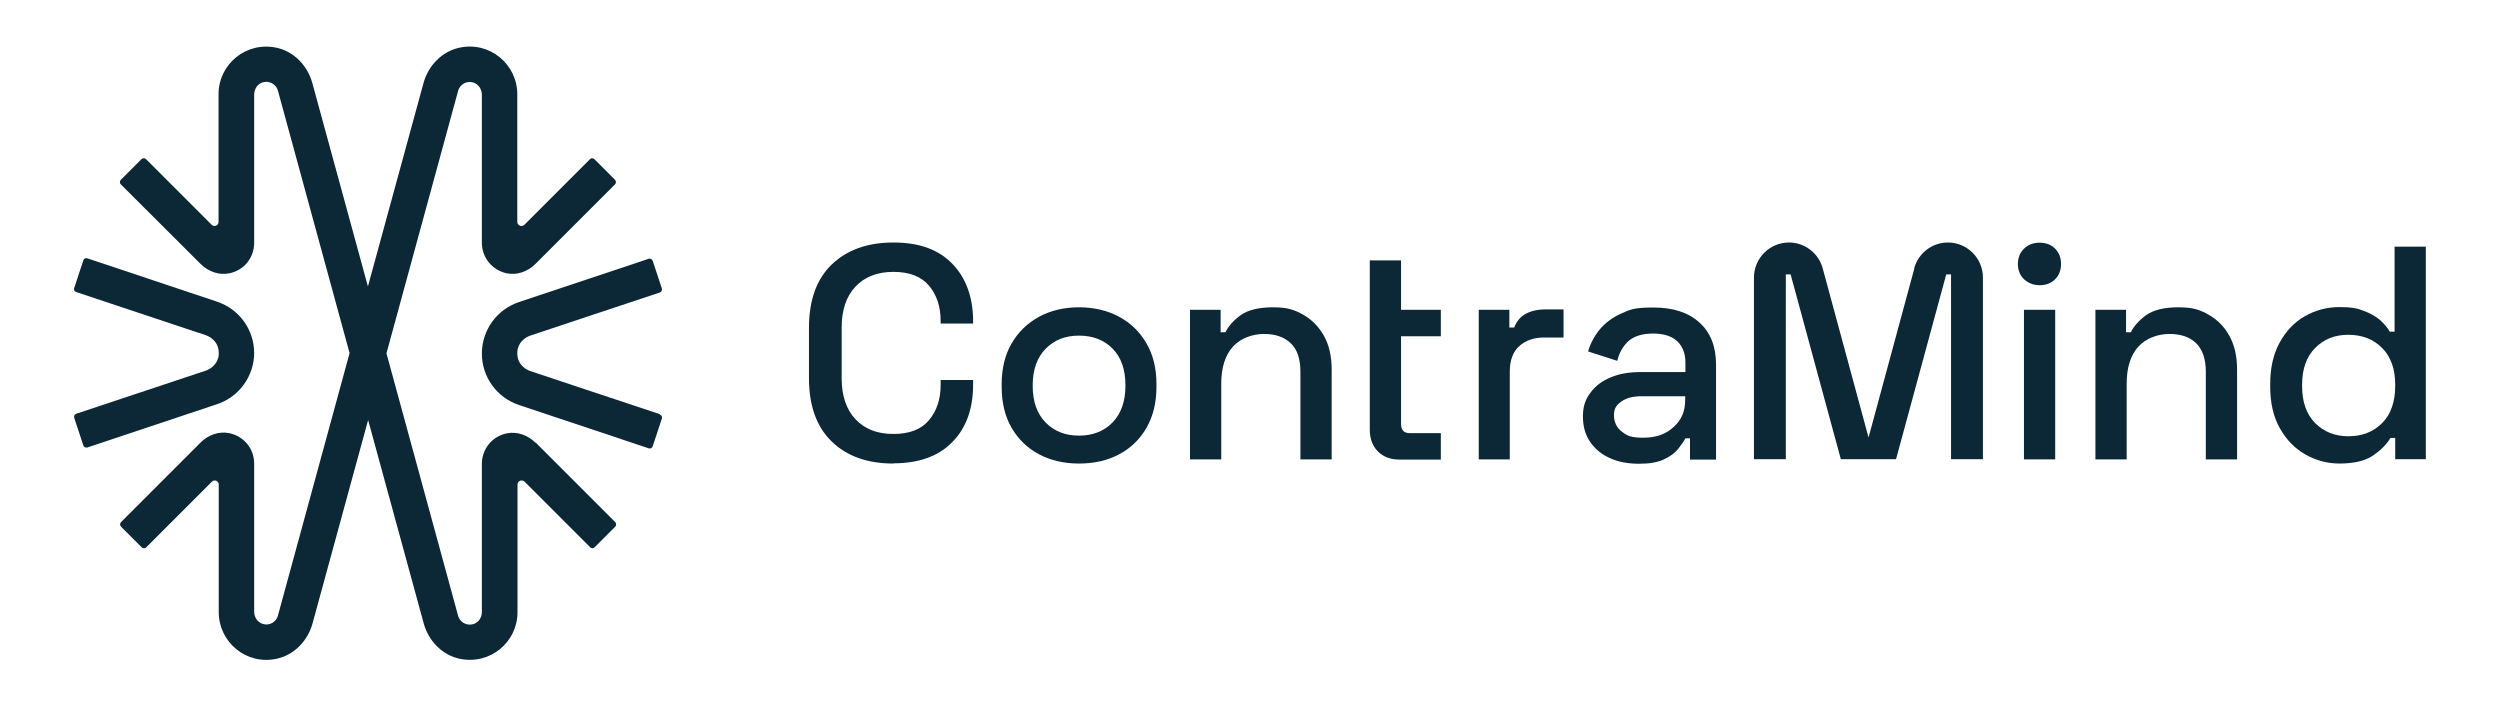
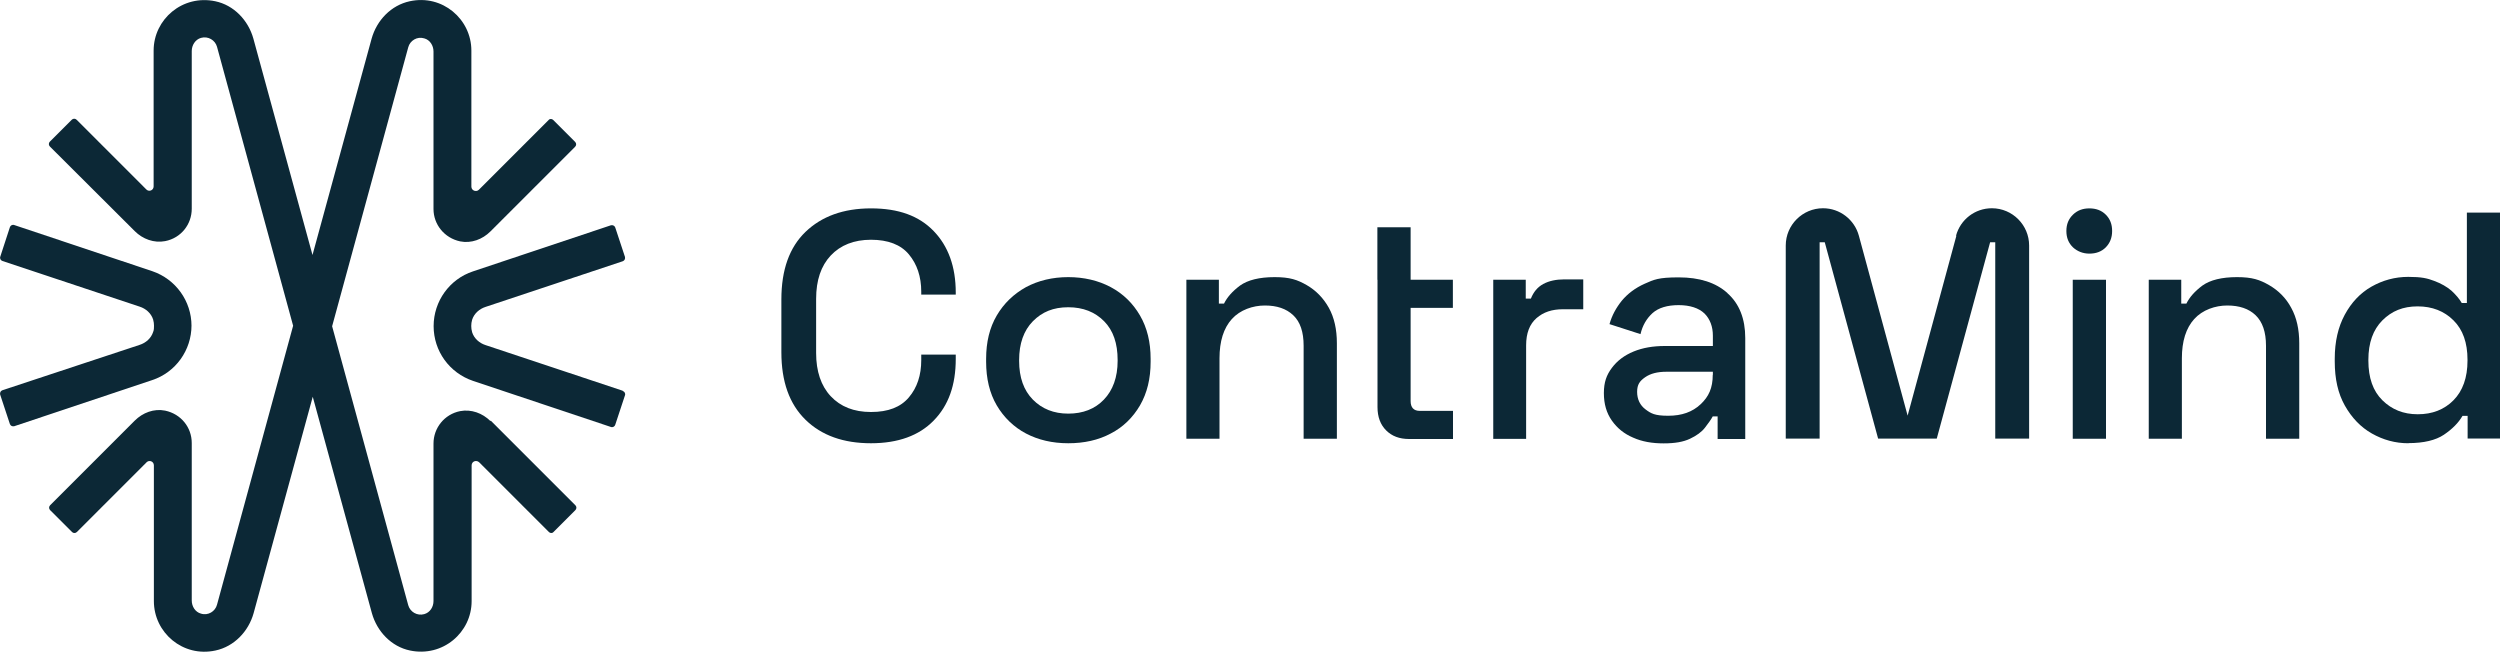
- <svg xmlns="http://www.w3.org/2000/svg" id="Layer_1" version="1.1" viewBox="0 0 1200 342.5">
+ <svg xmlns="http://www.w3.org/2000/svg" id="Layer_1" data-name="Layer 1" viewBox="0 0 200 52.16">
  <defs>
    <style>
-       .st0 {
+       .cls-1 {
        fill: #0c2836;
      }
    </style>
  </defs>
  <g>
-     <path class="st0" d="M257,212.5c-3.6-3.6-8.7-5.5-13.7-4.5-7.1,1.4-12,7.6-12,14.6v71.1c0,2.7-1.6,5.2-4.2,5.9-3.2.9-6.4-1-7.2-4l-34.4-126,34.4-126c.8-3,4-5,7.2-4,2.6.7,4.2,3.3,4.2,5.9v71.1c0,7,4.9,13.1,12,14.6,5,1,10.1-.9,13.7-4.5l38.2-38.2c.6-.6.6-1.6,0-2.2l-9.9-9.9c-.6-.6-1.6-.6-2.1,0l-31.5,31.5c-1.2,1.2-3.4.4-3.4-1.4v-61.3c0-14.2-13.1-25.5-27.8-22.3-8.4,1.8-14.9,8.6-17.2,16.9l-26.7,97.7-26.7-97.7c-2.3-8.3-8.8-15.1-17.2-16.9-14.8-3.1-27.8,8.1-27.8,22.3v61.3c0,1.8-2.1,2.6-3.3,1.4l-31.5-31.5c-.6-.6-1.6-.6-2.2,0l-9.9,9.9c-.6.6-.6,1.6,0,2.2l38.3,38.2c3.6,3.6,8.7,5.5,13.7,4.5,7.2-1.4,12-7.6,12-14.6V45.4c0-2.6,1.6-5.2,4.2-5.9,3.2-.9,6.4,1,7.2,4l34.4,126-34.4,126c-.8,3-4,5-7.2,4-2.6-.7-4.2-3.3-4.2-5.9v-71.1c0-7-4.8-13.1-12-14.6-5-1-10.1.9-13.7,4.5l-38.2,38.2c-.6.6-.6,1.6,0,2.2l9.9,9.9c.6.6,1.6.6,2.2,0l31.5-31.5c1.2-1.2,3.3-.4,3.3,1.4v61.3c0,14.2,13.1,25.5,27.8,22.3,8.4-1.8,14.9-8.6,17.2-16.9l26.7-97.7,26.7,97.7c2.3,8.3,8.8,15.1,17.2,16.9,14.8,3.1,27.8-8.1,27.8-22.3v-61.3c0-1.8,2.1-2.6,3.4-1.4l31.5,31.5c.6.6,1.6.6,2.1,0l9.9-9.9c.6-.6.6-1.6,0-2.2l-38.2-38.2h0Z" />
-     <path class="st0" d="M316.7,198.8l-61.9-20.6c-2.8-.9-5.2-3-6.1-5.8-.3-1-.4-1.9-.4-2.8s.1-1.9.4-2.8c.9-2.8,3.3-4.9,6.1-5.8l61.9-20.6c.8-.3,1.2-1.1,1-1.9l-4.4-13.3c-.3-.8-1.1-1.2-1.9-1l-62.3,20.8c-10.6,3.5-17.8,13.5-17.8,24.7,0,11.2,7.1,21.1,17.8,24.7l62.3,20.8c.8.3,1.7-.2,1.9-1l4.4-13.3c.3-.8-.2-1.7-1-1.9Z" />
-     <path class="st0" d="M122,169.5c0-11.2-7.1-21.1-17.8-24.7l-62.3-20.8c-.8-.3-1.7.2-1.9,1l-4.4,13.3c-.3.8.2,1.7,1,1.9l61.9,20.6c2.8.9,5.2,3,6.1,5.8.3,1,.4,1.9.4,2.8s0,1.9-.4,2.8c-.9,2.8-3.3,4.9-6.1,5.8l-61.9,20.6c-.8.3-1.2,1.1-1,1.9l4.4,13.3c.3.8,1.1,1.2,1.9,1l62.3-20.8c10.6-3.5,17.8-13.5,17.8-24.7Z" />
+     <path class="cls-1" d="M39.24,33.69c-.64-.64-1.54-.97-2.43-.8-1.26.25-2.13,1.35-2.13,2.59v12.6c0,.48-.28.92-.74,1.05-.57.16-1.13-.18-1.28-.71l-6.09-22.32,6.09-22.32c.14-.53.71-.89,1.28-.71.46.12.74.58.74,1.05v12.6c0,1.24.87,2.32,2.13,2.59.89.18,1.79-.16,2.43-.8l6.77-6.77c.11-.11.11-.28,0-.39l-1.75-1.75c-.11-.11-.28-.11-.37,0l-5.58,5.58c-.21.21-.6.07-.6-.25V4.05c0-2.52-2.32-4.52-4.93-3.95-1.49.32-2.64,1.52-3.05,2.99l-4.73,17.31L20.27,3.09c-.41-1.47-1.56-2.68-3.05-2.99-2.62-.55-4.93,1.44-4.93,3.95v10.86c0,.32-.37.46-.58.25l-5.58-5.58c-.11-.11-.28-.11-.39,0l-1.75,1.75c-.11.11-.11.28,0,.39l6.79,6.77c.64.64,1.54.97,2.43.8,1.28-.25,2.13-1.35,2.13-2.59V4.08c0-.46.28-.92.74-1.05.57-.16,1.13.18,1.28.71l6.09,22.32-6.09,22.32c-.14.53-.71.89-1.28.71-.46-.12-.74-.58-.74-1.05v-12.6c0-1.24-.85-2.32-2.13-2.59-.89-.18-1.79.16-2.43.8l-6.77,6.77c-.11.11-.11.28,0,.39l1.75,1.75c.11.11.28.11.39,0l5.58-5.58c.21-.21.58-.07.58.25v10.86c0,2.52,2.32,4.52,4.93,3.95,1.49-.32,2.64-1.52,3.05-2.99l4.73-17.31,4.73,17.31c.41,1.47,1.56,2.68,3.05,2.99,2.62.55,4.93-1.44,4.93-3.95v-10.86c0-.32.37-.46.6-.25l5.58,5.58c.11.11.28.11.37,0l1.75-1.75c.11-.11.11-.28,0-.39l-6.77-6.77h0l-.02.02Z" />
+     <path class="cls-1" d="M49.82,31.26l-10.97-3.65c-.5-.16-.92-.53-1.08-1.03-.05-.18-.07-.34-.07-.5s.02-.34.07-.5c.16-.5.58-.87,1.08-1.03l10.97-3.65c.14-.05.21-.19.18-.34l-.78-2.36c-.05-.14-.19-.21-.34-.18l-11.04,3.69c-1.88.62-3.15,2.39-3.15,4.38s1.26,3.74,3.15,4.38l11.04,3.69c.14.05.3-.04.34-.18l.78-2.36c.05-.14-.04-.3-.18-.34v-.04Z" />
+     <path class="cls-1" d="M15.32,26.07c0-1.98-1.26-3.74-3.15-4.38l-11.04-3.69c-.14-.05-.3.04-.34.18L.02,20.54c-.05.14.04.3.18.34l10.97,3.65c.5.16.92.53,1.08,1.03.05.18.07.34.07.5s0,.34-.07.5c-.16.5-.58.87-1.08,1.03L.19,31.22c-.14.05-.21.19-.18.34l.78,2.36c.05.14.19.21.34.18l11.04-3.69c1.88-.62,3.15-2.39,3.15-4.38v.04Z" />
  </g>
  <g>
-     <path class="st0" d="M428.8,222.5c-12.4,0-22.3-3.5-29.6-10.6s-10.9-17.2-10.9-30.5v-23.9c0-13.3,3.6-23.5,10.9-30.5,7.3-7,17.1-10.6,29.6-10.6s21.7,3.4,28.3,10.2,10,16.1,10,27.8v.9h-15.6v-1.3c0-6.9-1.9-12.5-5.6-16.9-3.7-4.4-9.4-6.6-17.1-6.6s-13.8,2.4-18.2,7.1c-4.4,4.7-6.6,11.2-6.6,19.6v24.5c0,8.2,2.2,14.8,6.6,19.5s10.4,7.1,18.2,7.1,13.4-2.2,17.1-6.6,5.6-10,5.6-16.8v-2.5h15.6v2c0,11.8-3.3,21-10,27.8-6.6,6.8-16.1,10.2-28.3,10.2h0Z" />
-     <path class="st0" d="M517.9,222.5c-7.2,0-13.6-1.5-19.1-4.4s-10-7.2-13.2-12.7c-3.2-5.5-4.8-12.1-4.8-19.7v-1.3c0-7.6,1.6-14.1,4.8-19.6,3.2-5.5,7.6-9.7,13.2-12.8,5.6-3,12-4.5,19.1-4.5s13.6,1.5,19.2,4.5c5.6,3,10,7.3,13.2,12.8,3.2,5.5,4.8,12,4.8,19.6v1.3c0,7.6-1.6,14.1-4.8,19.7-3.2,5.5-7.6,9.8-13.2,12.7-5.6,3-12,4.4-19.2,4.4ZM517.9,209.1c6.6,0,12-2.1,16.1-6.3,4.1-4.2,6.2-10.1,6.2-17.5v-.4c0-7.5-2-13.3-6.1-17.5s-9.5-6.3-16.2-6.3-11.8,2.1-16,6.3c-4.1,4.2-6.2,10.1-6.2,17.5v.4c0,7.5,2.1,13.3,6.2,17.5s9.4,6.3,16,6.3h0Z" />
-     <path class="st0" d="M571.2,220.5v-71.8h14.7v10.8h2.3c1.4-2.9,3.8-5.6,7.3-8.2,3.5-2.5,8.7-3.8,15.6-3.8s10.3,1.2,14.5,3.6c4.2,2.4,7.5,5.8,10,10.3,2.4,4.4,3.6,9.7,3.6,16v43.1h-15v-42c0-6.2-1.5-10.8-4.7-13.8s-7.4-4.4-12.8-4.4-11.2,2-14.9,6.1-5.6,10-5.6,17.8v36.3h-15,0Z" />
-     <path class="st0" d="M657.5,148.7v-23.7h15v23.7h19.1v12.7h-19.1v42.1c0,2.9,1.4,4.4,4.1,4.4h15v12.7h-19.8c-4.4,0-7.8-1.3-10.4-3.9-2.6-2.6-3.9-6.1-3.9-10.5v-57.4h0Z" />
-     <path class="st0" d="M709.8,220.5v-71.8h14.7v8.5h2.3c1.2-3,3-5.2,5.6-6.6,2.6-1.4,5.8-2.1,9.5-2.1h8.6v13.5h-9.2c-4.9,0-8.8,1.3-11.9,4-3.1,2.7-4.7,6.8-4.7,12.3v42.2h-15Z" />
-     <path class="st0" d="M971.5,220.5v-71.8h15v71.8h-15Z" />
-     <path class="st0" d="M979,136.9c-2.9,0-5.4-1-7.4-2.8-2-1.9-3-4.3-3-7.4s1-5.5,3-7.4,4.4-2.8,7.4-2.8,5.5.9,7.4,2.8c1.9,1.9,2.9,4.3,2.9,7.4s-1,5.5-2.9,7.4c-1.9,1.9-4.4,2.8-7.4,2.8Z" />
-     <path class="st0" d="M1005.8,220.5v-71.8h14.7v10.8h2.3c1.4-2.9,3.8-5.6,7.3-8.2,3.5-2.5,8.7-3.8,15.6-3.8s10.3,1.2,14.5,3.6c4.2,2.4,7.6,5.8,10,10.3,2.4,4.4,3.6,9.7,3.6,16v43.1h-15v-42c0-6.2-1.6-10.8-4.7-13.8s-7.4-4.4-12.8-4.4-11.2,2-14.9,6.1c-3.7,4.1-5.6,10-5.6,17.8v36.3h-15,0Z" />
-     <path class="st0" d="M1123,222.5c-5.9,0-11.4-1.5-16.5-4.4-5.1-2.9-9.1-7.1-12.2-12.6-3.1-5.5-4.6-12.1-4.6-19.9v-1.3c0-7.7,1.5-14.3,4.5-19.8,3-5.5,7-9.8,12.1-12.7,5.1-2.9,10.6-4.4,16.6-4.4s8.6.6,11.7,1.8c3.2,1.2,5.8,2.7,7.8,4.4,2,1.8,3.6,3.7,4.7,5.6h2.3v-40.8h15v102h-14.7v-10.2h-2.3c-1.8,3.1-4.6,5.9-8.4,8.5-3.7,2.5-9.1,3.8-16.1,3.8h0ZM1127.3,209.4c6.5,0,11.9-2.1,16.1-6.3,4.2-4.2,6.3-10.2,6.3-17.9v-.4c0-7.7-2.1-13.6-6.3-17.8-4.2-4.2-9.6-6.3-16.2-6.3s-11.7,2.1-15.9,6.3c-4.2,4.2-6.3,10.1-6.3,17.8v.4c0,7.8,2.1,13.7,6.3,17.9s9.5,6.3,15.9,6.3h0Z" />
-     <path class="st0" d="M918.9,128.8l-22,81.2-22-81.2c-2-7.3-8.6-12.4-16.2-12.4h0c-9.2,0-16.8,7.5-16.8,16.8v87.2h15.3v-88.7h2.3l24.1,88.7h26.5l24.1-88.7h2.3v88.7h15.3v-87.2c0-9.2-7.5-16.8-16.8-16.8h0c-7.6,0-14.2,5.1-16.2,12.4h0Z" />
-     <path class="st0" d="M815.6,154.7c-5.3-4.8-12.7-7.1-22-7.1s-11.2,1-15.4,2.9c-4.3,1.9-7.7,4.5-10.3,7.6-2.6,3.2-4.5,6.7-5.6,10.6l14,4.5c.9-3.9,2.7-7,5.4-9.5,2.7-2.4,6.7-3.6,11.8-3.6s9.1,1.3,11.7,3.8c2.5,2.5,3.8,5.9,3.8,10v4.7h-21.8c-5.2,0-9.9.8-14,2.5-4.1,1.7-7.4,4.1-9.8,7.4-2.4,3.2-3.6,6.5-3.6,11.4s1.2,9,3.6,12.4,5.6,6,9.6,7.7c4,1.8,8.6,2.6,13.8,2.6s8.9-.7,11.9-2.1c3-1.4,5.3-3.1,6.8-5,1.5-1.9,2.7-3.6,3.5-5.1h2.2v10.2h12.5v-45.6c0-8.7-2.7-15.5-8-20.2h0ZM808.9,191.6c0,6-1.8,9.9-5.5,13.3-3.7,3.5-8.5,5.2-14.6,5.2s-7.8-1-10.3-2.9c-2.5-1.9-3.8-4.6-3.8-7.9s1.2-4.9,3.6-6.6c2.4-1.7,5.6-2.5,9.6-2.5h21v1.5h0Z" />
+     <path class="cls-1" d="M69.68,35.46c-2.2,0-3.95-.62-5.24-1.88s-1.93-3.05-1.93-5.4v-4.23c0-2.36.64-4.16,1.93-5.4s3.03-1.88,5.24-1.88,3.84.6,5.01,1.81,1.77,2.85,1.77,4.93v.16h-2.76v-.23c0-1.22-.34-2.21-.99-2.99s-1.67-1.17-3.03-1.17-2.44.43-3.22,1.26c-.78.83-1.17,1.98-1.17,3.47v4.34c0,1.45.39,2.62,1.17,3.45s1.84,1.26,3.22,1.26,2.37-.39,3.03-1.17.99-1.77.99-2.98v-.44h2.76v.35c0,2.09-.58,3.72-1.77,4.93-1.17,1.2-2.85,1.81-5.01,1.81h0v.02Z" />
+     <path class="cls-1" d="M85.46,35.46c-1.28,0-2.41-.27-3.38-.78s-1.77-1.28-2.34-2.25-.85-2.14-.85-3.49v-.23c0-1.35.28-2.5.85-3.47.57-.97,1.35-1.72,2.34-2.27.99-.53,2.13-.8,3.38-.8s2.41.27,3.4.8c.99.53,1.77,1.29,2.34,2.27s.85,2.13.85,3.47v.23c0,1.35-.28,2.5-.85,3.49-.57.97-1.35,1.74-2.34,2.25-.99.53-2.13.78-3.4.78ZM85.46,33.09c1.17,0,2.13-.37,2.85-1.12s1.1-1.79,1.1-3.1v-.07c0-1.33-.35-2.36-1.08-3.1s-1.68-1.12-2.87-1.12-2.09.37-2.83,1.12c-.73.74-1.1,1.79-1.1,3.1v.07c0,1.33.37,2.36,1.1,3.1s1.67,1.12,2.83,1.12h0Z" />
+     <path class="cls-1" d="M94.91,35.1v-12.72h2.6v1.91h.41c.25-.51.67-.99,1.29-1.45.62-.44,1.54-.67,2.76-.67s1.82.21,2.57.64c.74.43,1.33,1.03,1.77,1.82.43.78.64,1.72.64,2.83v7.64h-2.66v-7.44c0-1.1-.27-1.91-.83-2.44s-1.31-.78-2.27-.78-1.98.35-2.64,1.08-.99,1.77-.99,3.15v6.43h-2.66,0Z" />
+     <path class="cls-1" d="M110.19,22.38v-4.2h2.66v4.2h3.38v2.25h-3.38v7.46c0,.51.25.78.73.78h2.66v2.25h-3.51c-.78,0-1.38-.23-1.84-.69-.46-.46-.69-1.08-.69-1.86v-10.17h0v-.02Z" />
+     <path class="cls-1" d="M119.46,35.1v-12.72h2.6v1.51h.41c.21-.53.53-.92.99-1.17.46-.25,1.03-.37,1.68-.37h1.52v2.39h-1.63c-.87,0-1.56.23-2.11.71-.55.48-.83,1.2-.83,2.18v7.48h-2.66.02Z" />
+     <path class="cls-1" d="M165.82,35.1v-12.72h2.66v12.72h-2.66Z" />
+     <path class="cls-1" d="M167.15,20.29c-.51,0-.96-.18-1.31-.5-.35-.34-.53-.76-.53-1.31s.18-.97.53-1.31.78-.5,1.31-.5.97.16,1.31.5.51.76.51,1.31-.18.97-.51,1.31c-.34.34-.78.5-1.31.5Z" />
+     <path class="cls-1" d="M171.9,35.1v-12.72h2.6v1.91h.41c.25-.51.67-.99,1.29-1.45.62-.44,1.54-.67,2.76-.67s1.82.21,2.57.64c.74.43,1.35,1.03,1.77,1.82.43.78.64,1.72.64,2.83v7.64h-2.66v-7.44c0-1.1-.28-1.91-.83-2.44s-1.31-.78-2.27-.78-1.98.35-2.64,1.08c-.66.73-.99,1.77-.99,3.15v6.43h-2.66,0Z" />
+     <path class="cls-1" d="M192.67,35.46c-1.05,0-2.02-.27-2.92-.78s-1.61-1.26-2.16-2.23-.81-2.14-.81-3.53v-.23c0-1.36.27-2.53.8-3.51s1.24-1.74,2.14-2.25,1.88-.78,2.94-.78,1.52.11,2.07.32c.57.21,1.03.48,1.38.78.35.32.64.66.83.99h.41v-7.23h2.66v18.07h-2.6v-1.81h-.41c-.32.55-.81,1.05-1.49,1.51-.66.44-1.61.67-2.85.67h.02ZM193.43,33.14c1.15,0,2.11-.37,2.85-1.12s1.12-1.81,1.12-3.17v-.07c0-1.36-.37-2.41-1.12-3.15-.74-.74-1.7-1.12-2.87-1.12s-2.07.37-2.82,1.12c-.74.74-1.12,1.79-1.12,3.15v.07c0,1.38.37,2.43,1.12,3.17s1.68,1.12,2.82,1.12h.02Z" />
+     <path class="cls-1" d="M156.51,18.86l-3.9,14.39-3.9-14.39c-.35-1.29-1.52-2.2-2.87-2.2h0c-1.63,0-2.98,1.33-2.98,2.98v15.45h2.71v-15.71h.41l4.27,15.71h4.69l4.27-15.71h.41v15.71h2.71v-15.45c0-1.63-1.33-2.98-2.98-2.98h0c-1.35,0-2.52.9-2.87,2.2h.02Z" />
+     <path class="cls-1" d="M138.2,23.45c-.94-.85-2.25-1.26-3.9-1.26s-1.98.18-2.73.51c-.76.34-1.36.8-1.82,1.35-.46.57-.8,1.19-.99,1.88l2.48.8c.16-.69.48-1.24.96-1.68.48-.43,1.19-.64,2.09-.64s1.61.23,2.07.67c.44.44.67,1.05.67,1.77v.83h-3.86c-.92,0-1.75.14-2.48.44s-1.31.73-1.74,1.31c-.43.57-.64,1.15-.64,2.02s.21,1.59.64,2.2.99,1.06,1.7,1.36c.71.32,1.52.46,2.44.46s1.58-.12,2.11-.37c.53-.25.94-.55,1.2-.89s.48-.64.62-.9h.39v1.81h2.21v-8.08c0-1.54-.48-2.75-1.42-3.58h0l-.02-.02ZM137.02,29.98c0,1.06-.32,1.75-.97,2.36-.66.62-1.51.92-2.59.92s-1.38-.18-1.82-.51-.67-.81-.67-1.4.21-.87.64-1.17c.43-.3.99-.44,1.7-.44h3.72v.27h0v-.02Z" />
  </g>
</svg>
